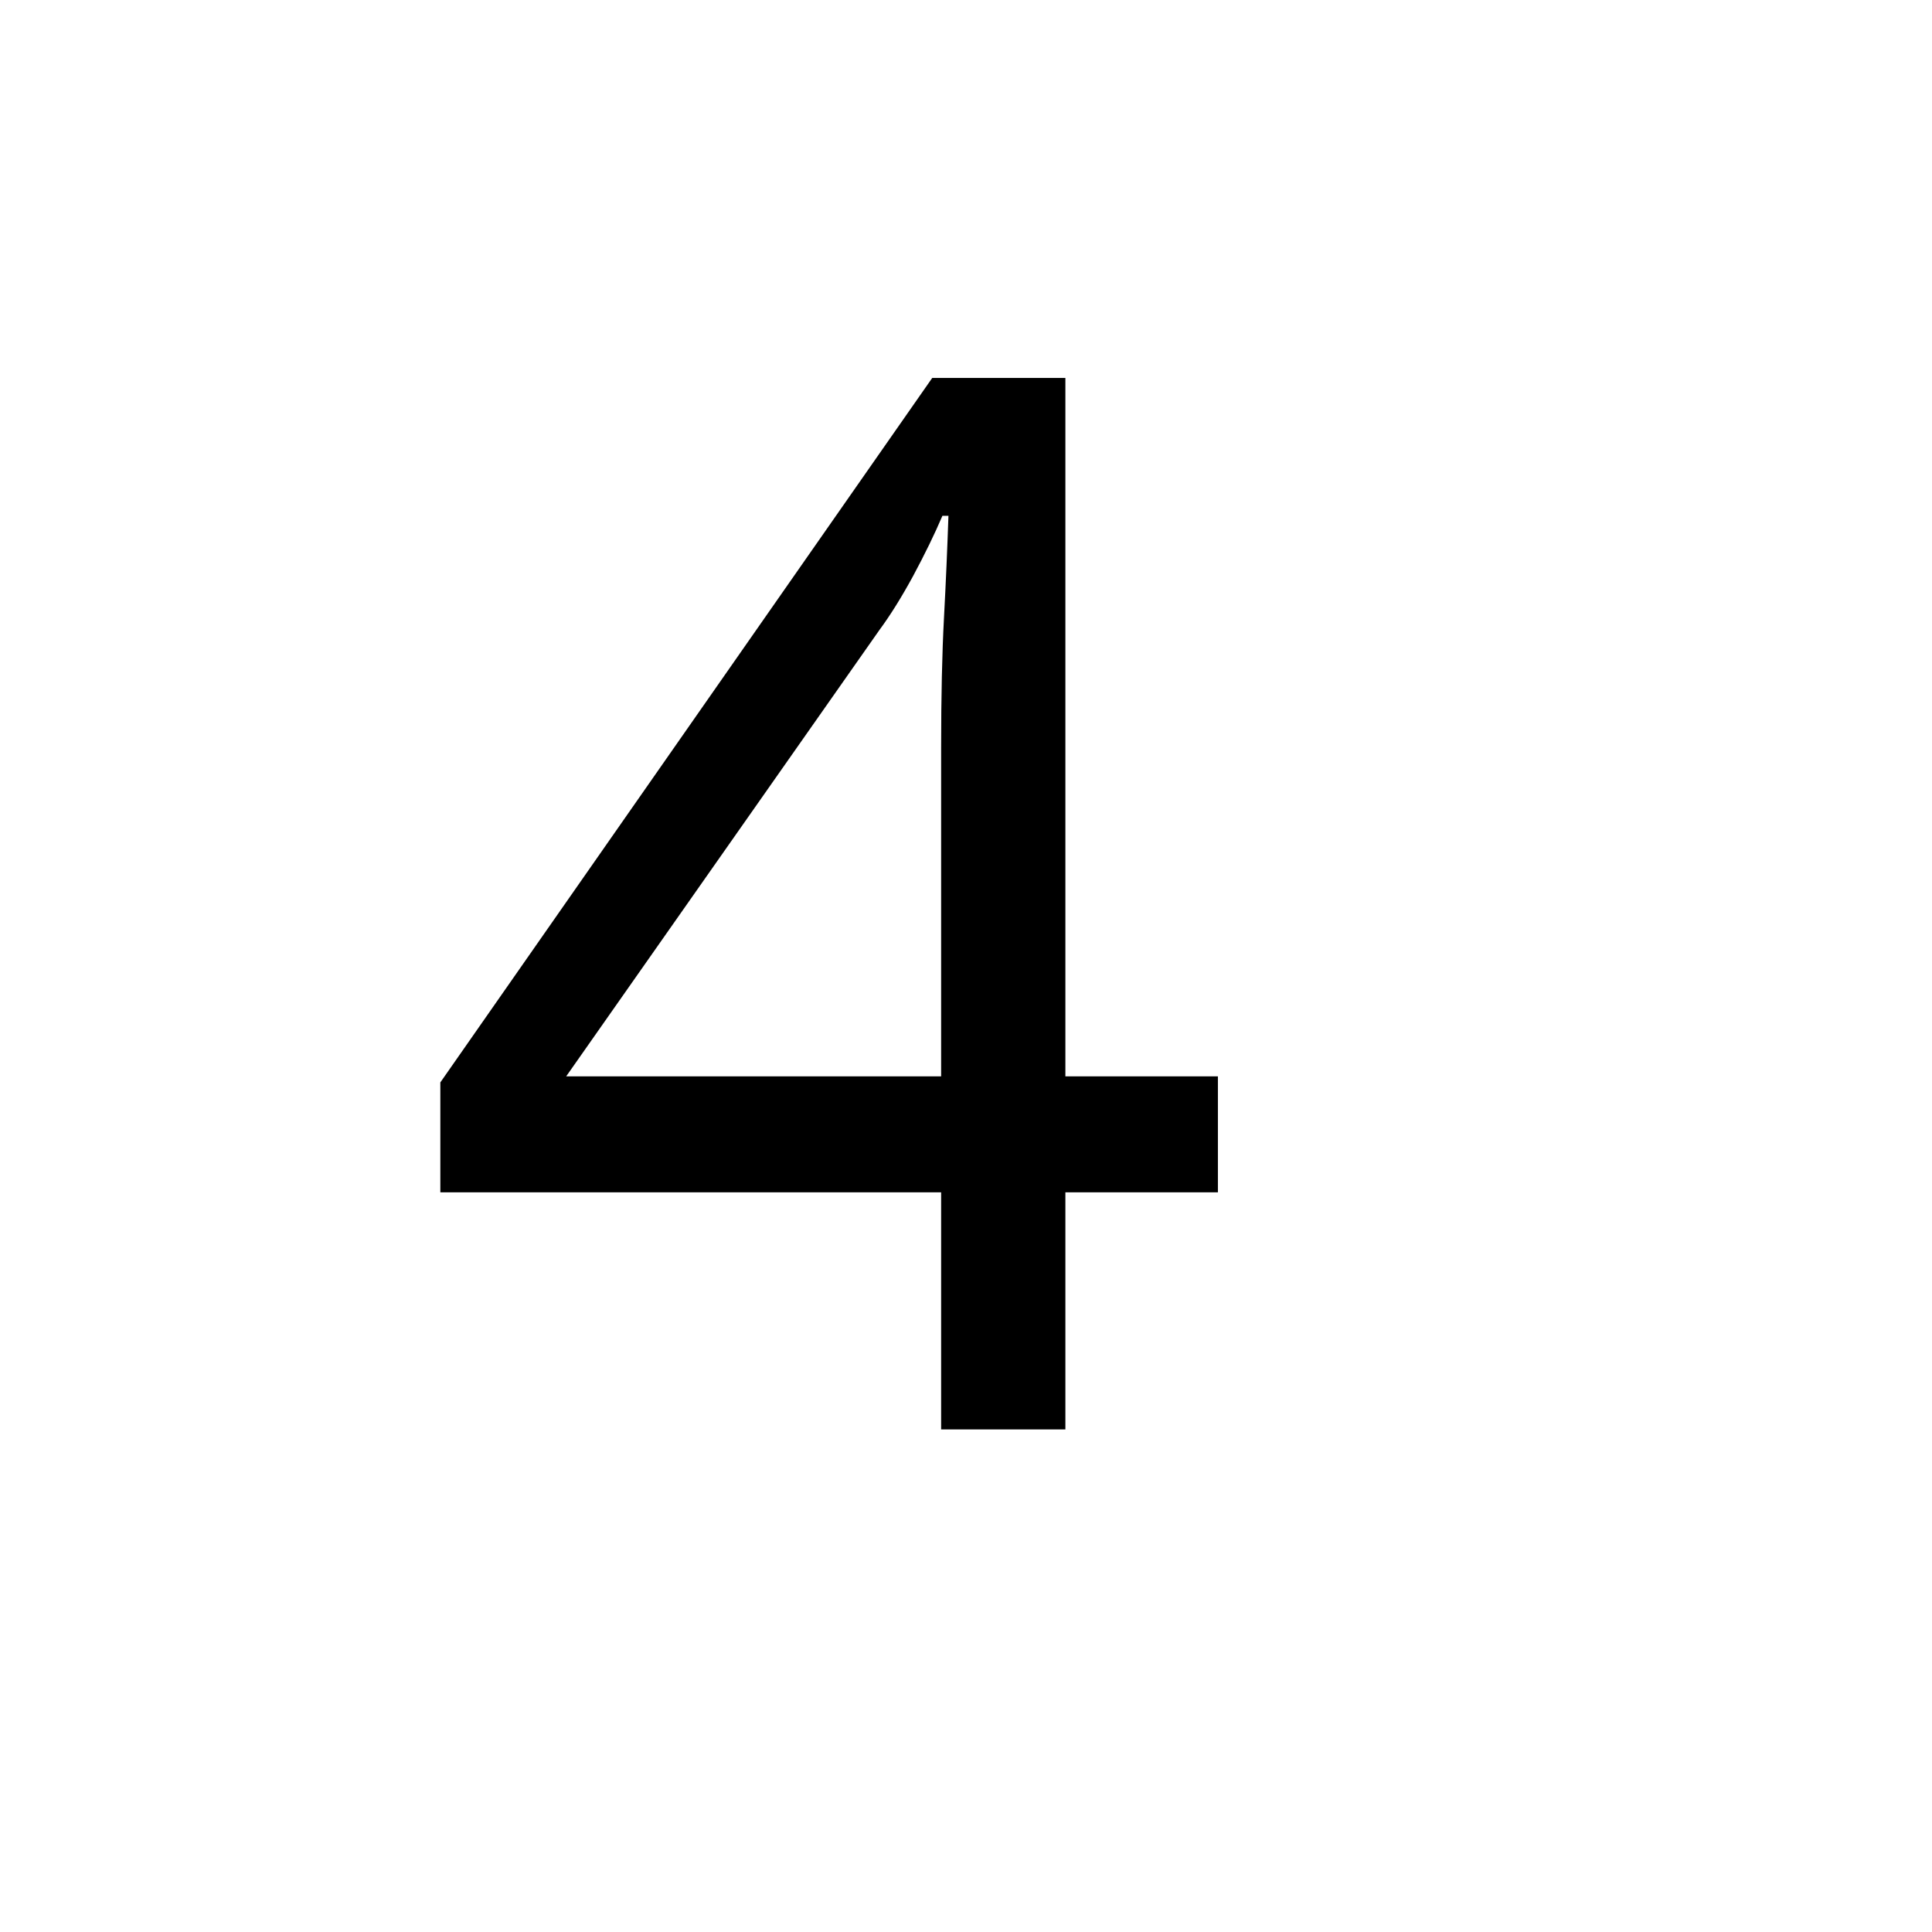
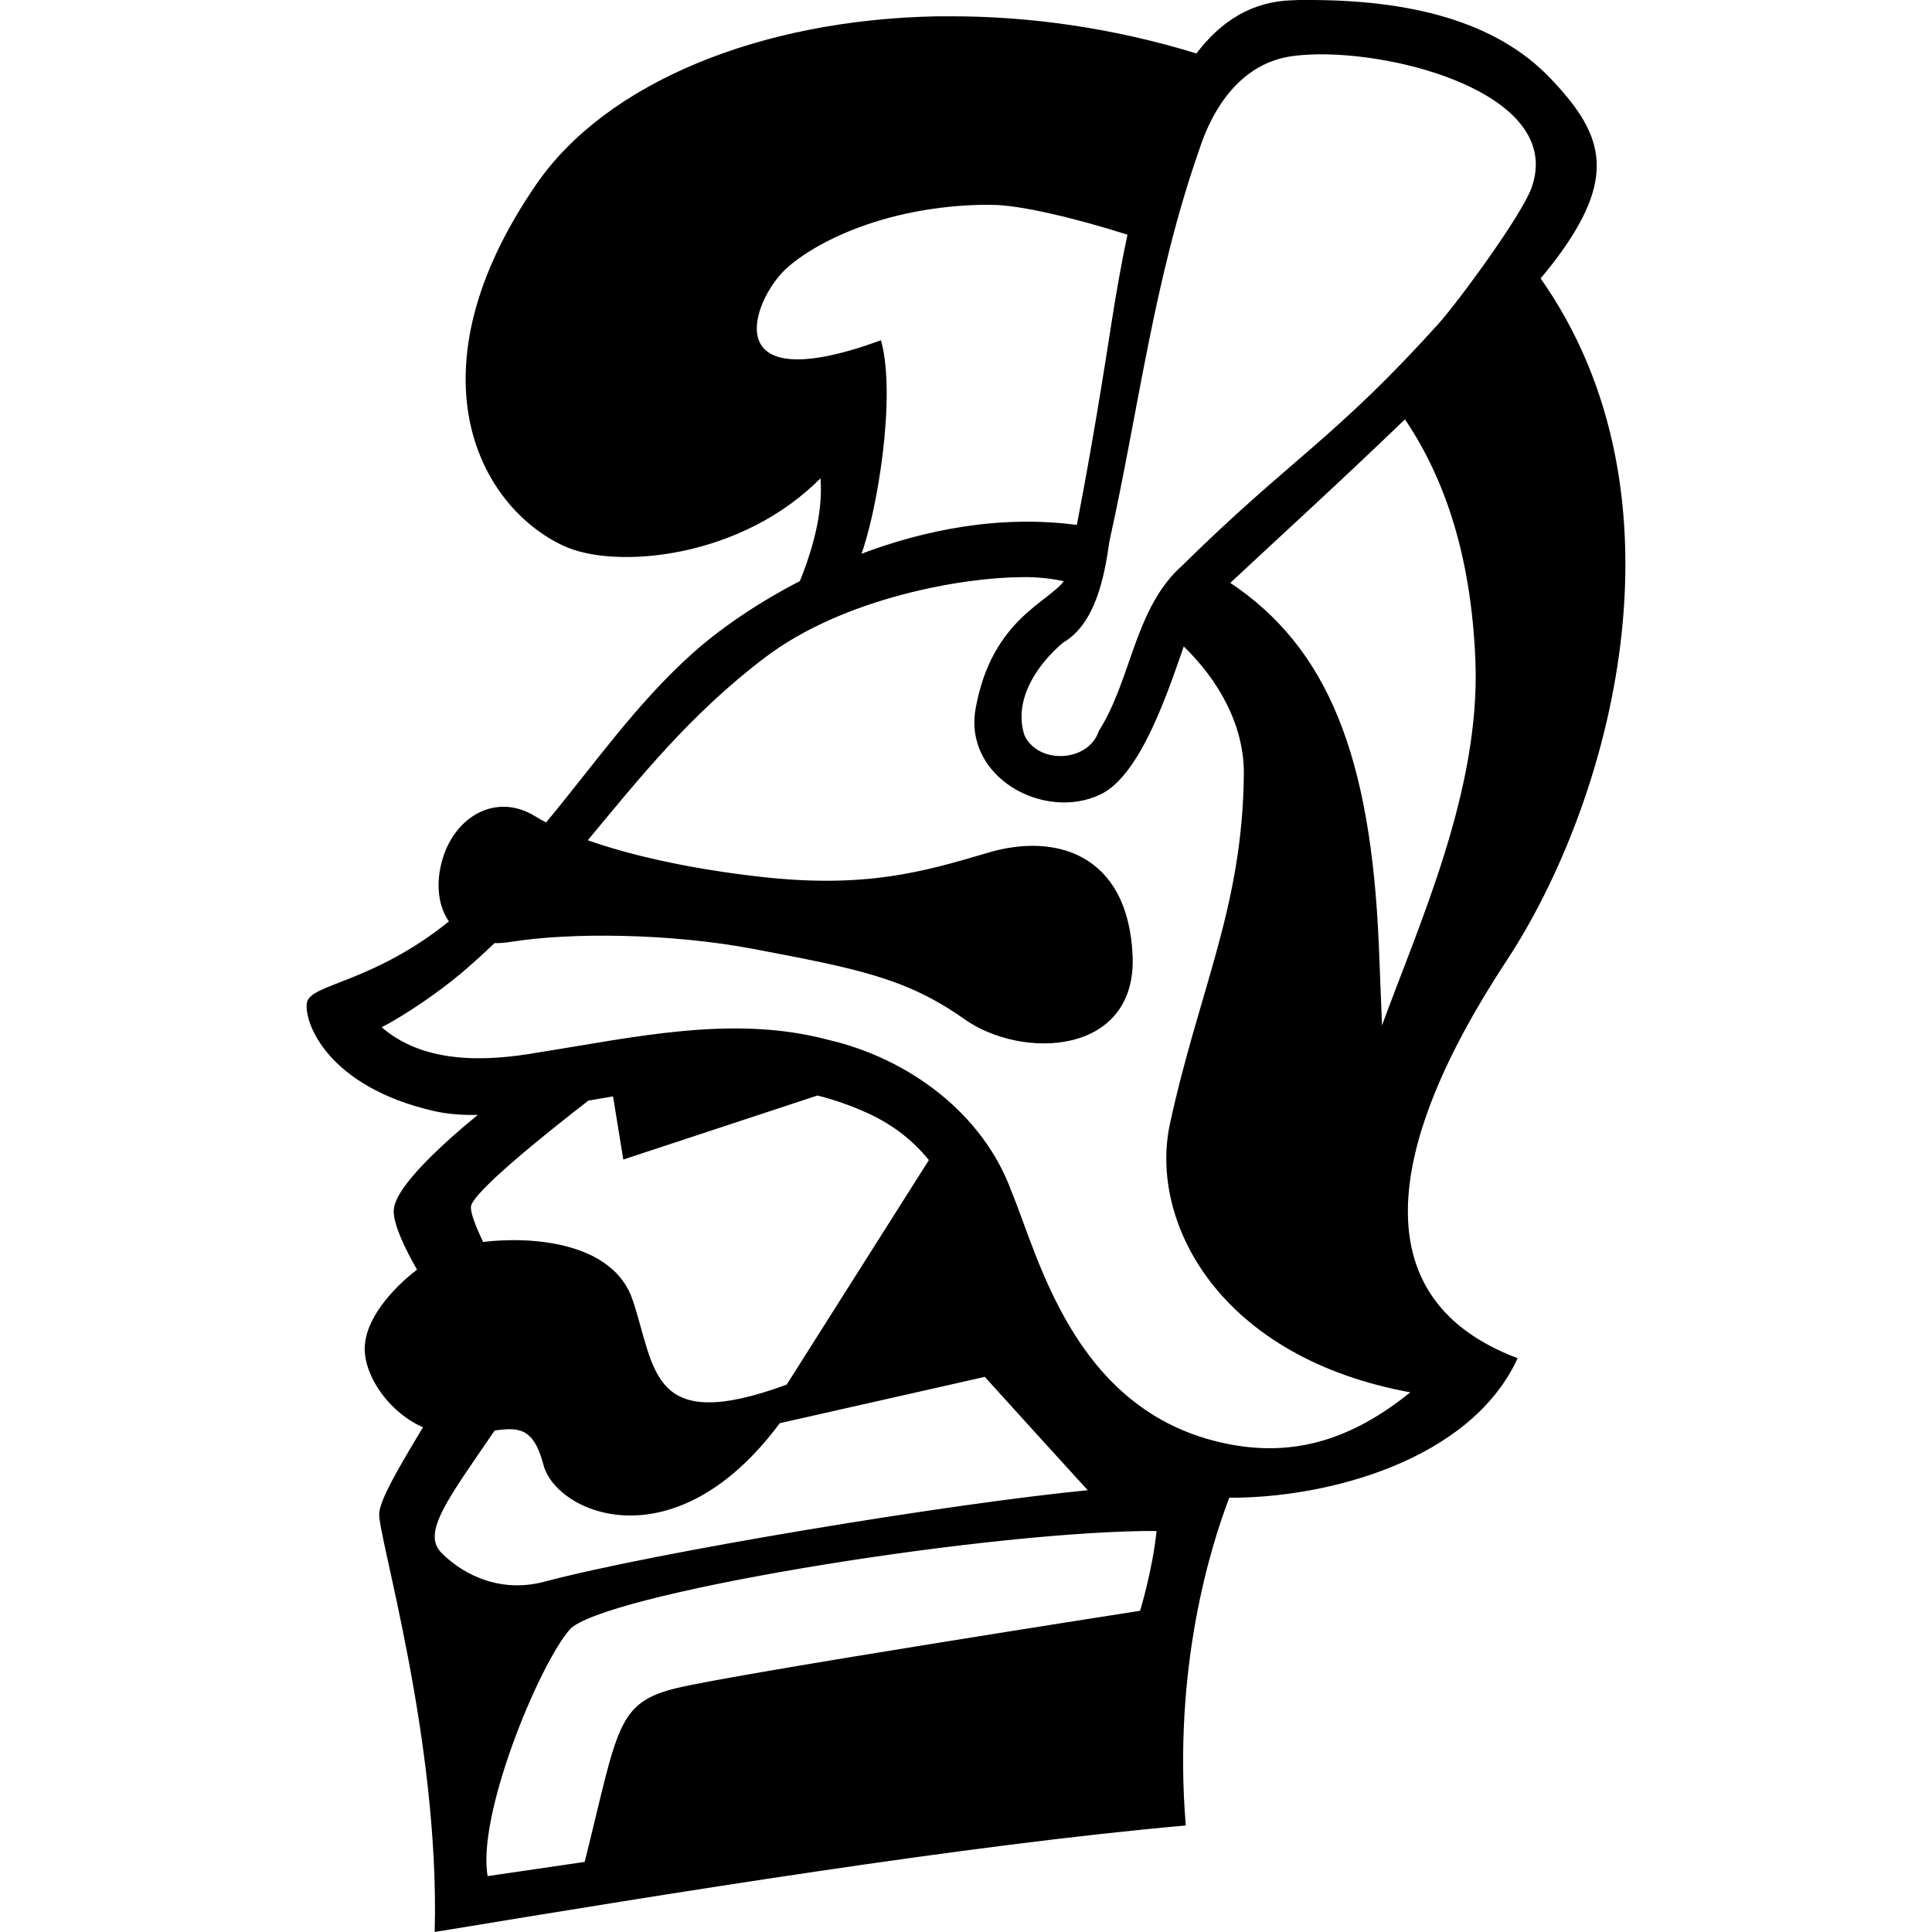
- <svg xmlns="http://www.w3.org/2000/svg" viewBox="0 0 95 95">
-   <text style="line-height:125%" x="20.137" y="1027.648" font-size="72" letter-spacing="0" word-spacing="0" font-family="Sans" transform="translate(0 -957.362)">
-     <tspan x="20.137" y="1027.648">4</tspan>
-   </text>
+ <svg xmlns="http://www.w3.org/2000/svg" width="512" height="512" version="1">
+   <path d="M344.043.326c-.45.017-.892.05-1.347.06-10.668.232-18.94 5.395-25.506 14.15-22.114-6.81-44.392-9.944-65.465-9.89-.378.002-.747-.002-1.125 0-.188.002-.376 0-.563 0-.186.003-.376-.002-.563 0-.185.004-.377-.002-.563 0-.183.004-.377-.002-.56 0-47.032.883-87.572 17.667-105.946 44.36-34.11 49.557-15.272 84.924 7.034 95.333 13.714 6.4 47.346 3.328 68.24-18.31.838 8.078-1.14 17.533-5.448 28.198-11.716 6.025-21.47 12.904-28.22 18.914-15.112 13.454-26.124 29.493-39.215 45.224-1.092-.572-2.115-1.133-3.035-1.708-10.237-6.4-21.1 0-24.3 11.517-1.666 5.996-1.074 11.965 1.95 16.08-20.58 16.635-37.18 16.794-37.788 21.667-.64 5.12 5.47 21.695 33.265 28.16 3.88.902 8.115 1.184 12.643 1.045-9.76 7.96-22.873 19.78-22.873 25.828 0 3.53 2.77 9.483 6.27 15.597-7.028 5.36-13.95 13.408-13.95 20.863 0 7.477 6.61 16.886 15.58 20.683-7.357 12.22-11.27 19.08-11.74 22.833-.64 5.12 15.993 59.5 14.713 110.69 62.067-10.238 140.776-23.02 198.363-28.14-3.333-41.434 6.44-73.303 11.658-86.89 26.196.168 63.8-9.885 76.2-36.48-40.305-15.364-36.028-55.156-2.755-105.705 27.407-41.637 50.03-122.358 8.884-180.635 2.252-2.692 4.22-5.205 5.828-7.477 14.402-20.34 10.557-31.095-3.196-45.446-14.2-14.816-36.736-20.7-64.74-20.52-.256 0-.51-.006-.764 0-.096 0-.186-.003-.282 0-.084 0-.177-.004-.26 0-.075 0-.15-.004-.222 0-.064 0-.137-.004-.2 0zm4.884 13.748c.02-.002.04 0 .06 0h.18c.145-.004.298 0 .443 0 24.473-.165 64.957 11.963 56.6 35.717-2.592 7.37-19.577 30.463-24.762 36.22-27.464 30.495-39.385 35.96-67.735 63.917-12.835 11.28-13.39 30.016-22.23 43.938-2.833 8.537-16.434 9.196-20.26 1.186-3.15-9.498 3.253-19.062 10.31-25.003 8.403-4.852 10.84-17.145 12.14-26.572 7.858-35.417 11.718-69.22 23.738-103.634 3.764-11.807 11.504-23.425 24.985-25.284 1.93-.266 4.06-.42 6.35-.462.06 0 .122-.014.182-.02zM259.363 53.97c.112-.002.23.004.342 0 .112-.002.23.004.342 0 .112-.002.228.004.34 0 .115-.002.23.003.343 0 .114 0 .227.003.342 0 .115 0 .226.002.34 0 .47-.005.934.002 1.408 0 7.433 0 22.044 3.462 36.34 8-1.673 7.84-3.13 16.16-4.462 24.784-3.898 25.224-6.998 42.044-9.065 52.72-20.3-2.772-40.416 1.148-57.866 7.82 4.36-11.56 9.4-41.912 5.487-56.7-42.23 15.356-35.168-8.955-26.21-18.553 5.553-5.95 23.903-17.212 52.32-18.07zm113.02 56.662c10.116 14.87 17.78 35.284 18.934 64.42 1.374 34.685-15 69.915-25.325 98.307-.31-7.375-.577-14.998-.905-22.794-2.116-50.255-13.516-78.848-39.556-96.056 10.7-10.03 29.168-26.827 46.853-43.878zM270.7 152.62h.06a1.224 1.224 0 0 1 .08 0h.1c.107-.004.214 0 .322 0 3.686-.04 7.447.365 11.196 1.186-3.706 5.88-19.316 10.07-23.597 34.05-3.2 17.915 17.926 29.428 32.642 22.39 10.573-5.056 17.85-27.426 22.07-39.516 9.874 9.44 16.51 21.662 16.38 34.45-.35 35.318-11.812 56.952-19.576 92.62-5.644 25.928 12.938 61.907 64.118 70.992-16.29 13.312-32.83 18.578-52.983 13.306-37.455-9.8-46.61-48.964-53.705-66.088-7.53-20.846-27.37-35.298-48.5-40.16-25.16-6.69-51.342-.57-76.5 3.358-14.162 2.532-30.85 3.112-42.21-7.035 6.676-3.453 15.48-9.477 21.568-14.633a188.167 188.167 0 0 0 8.744-7.92h.02c1.38.026 2.854-.087 4.442-.34 15.995-2.56 42.566-2.276 64.62 1.93 27.073 5.16 40.318 7.673 55.675 18.55 15.357 10.88 45.408 9.594 44.16-16.642-1.28-26.874-20.492-31.992-37.768-26.873-17.277 5.12-32.628 9.61-60.782 6.412-18.916-2.15-34.65-5.76-46.048-9.83 13.96-16.778 27.362-33.725 47.395-48.9 20.934-15.86 52.683-21.244 67.997-21.287h.04c.007-.002.03-.018.04-.02zm-54.07 137.36a79.173 79.173 0 0 1 13.448 4.724c7.13 3.255 12.395 7.637 16.482 12.703l-37.868 59.797c-36.686 13.52-35.21-4.232-41.325-22.572-5.074-15.222-26.654-16.764-39.516-15.155-2.102-4.345-3.548-8.07-3.355-9.81.42-3.778 18.742-18.57 31.295-28.3h.02c2.273-.393 4.58-.802 6.914-1.185l2.714 16.683 51.193-16.884zm44.462 74.55c8.854 9.78 21.455 23.68 27.838 30.652-36.605 3.497-115.803 16.623-144.597 24.3-11.128 2.968-21.118-1.28-27.516-7.677-5.59-5.59 1.535-14.6 14.09-33.004 6.577-.92 10.768-.864 13.426 9.327 3.283 12.584 34.32 26.272 62.128-11.255l54.632-12.34zm41.968 40.883c.183-.003.36.003.542 0 .183-.003.363.002.543 0 .92-.01 1.836-.003 2.714 0-1.12 11.038-4.484 21.748-4.484 21.748s-106.852 16.643-122.848 20.482c-15.997 3.84-15.363 10.236-24.32 46.07l-26.23 3.838c-3.2-15.997 13.43-56.31 21.747-65.907 8.092-9.337 105.654-25.506 152.335-26.23z" fill-rule="evenodd" stroke="#000" stroke-width=".643" />
</svg>
